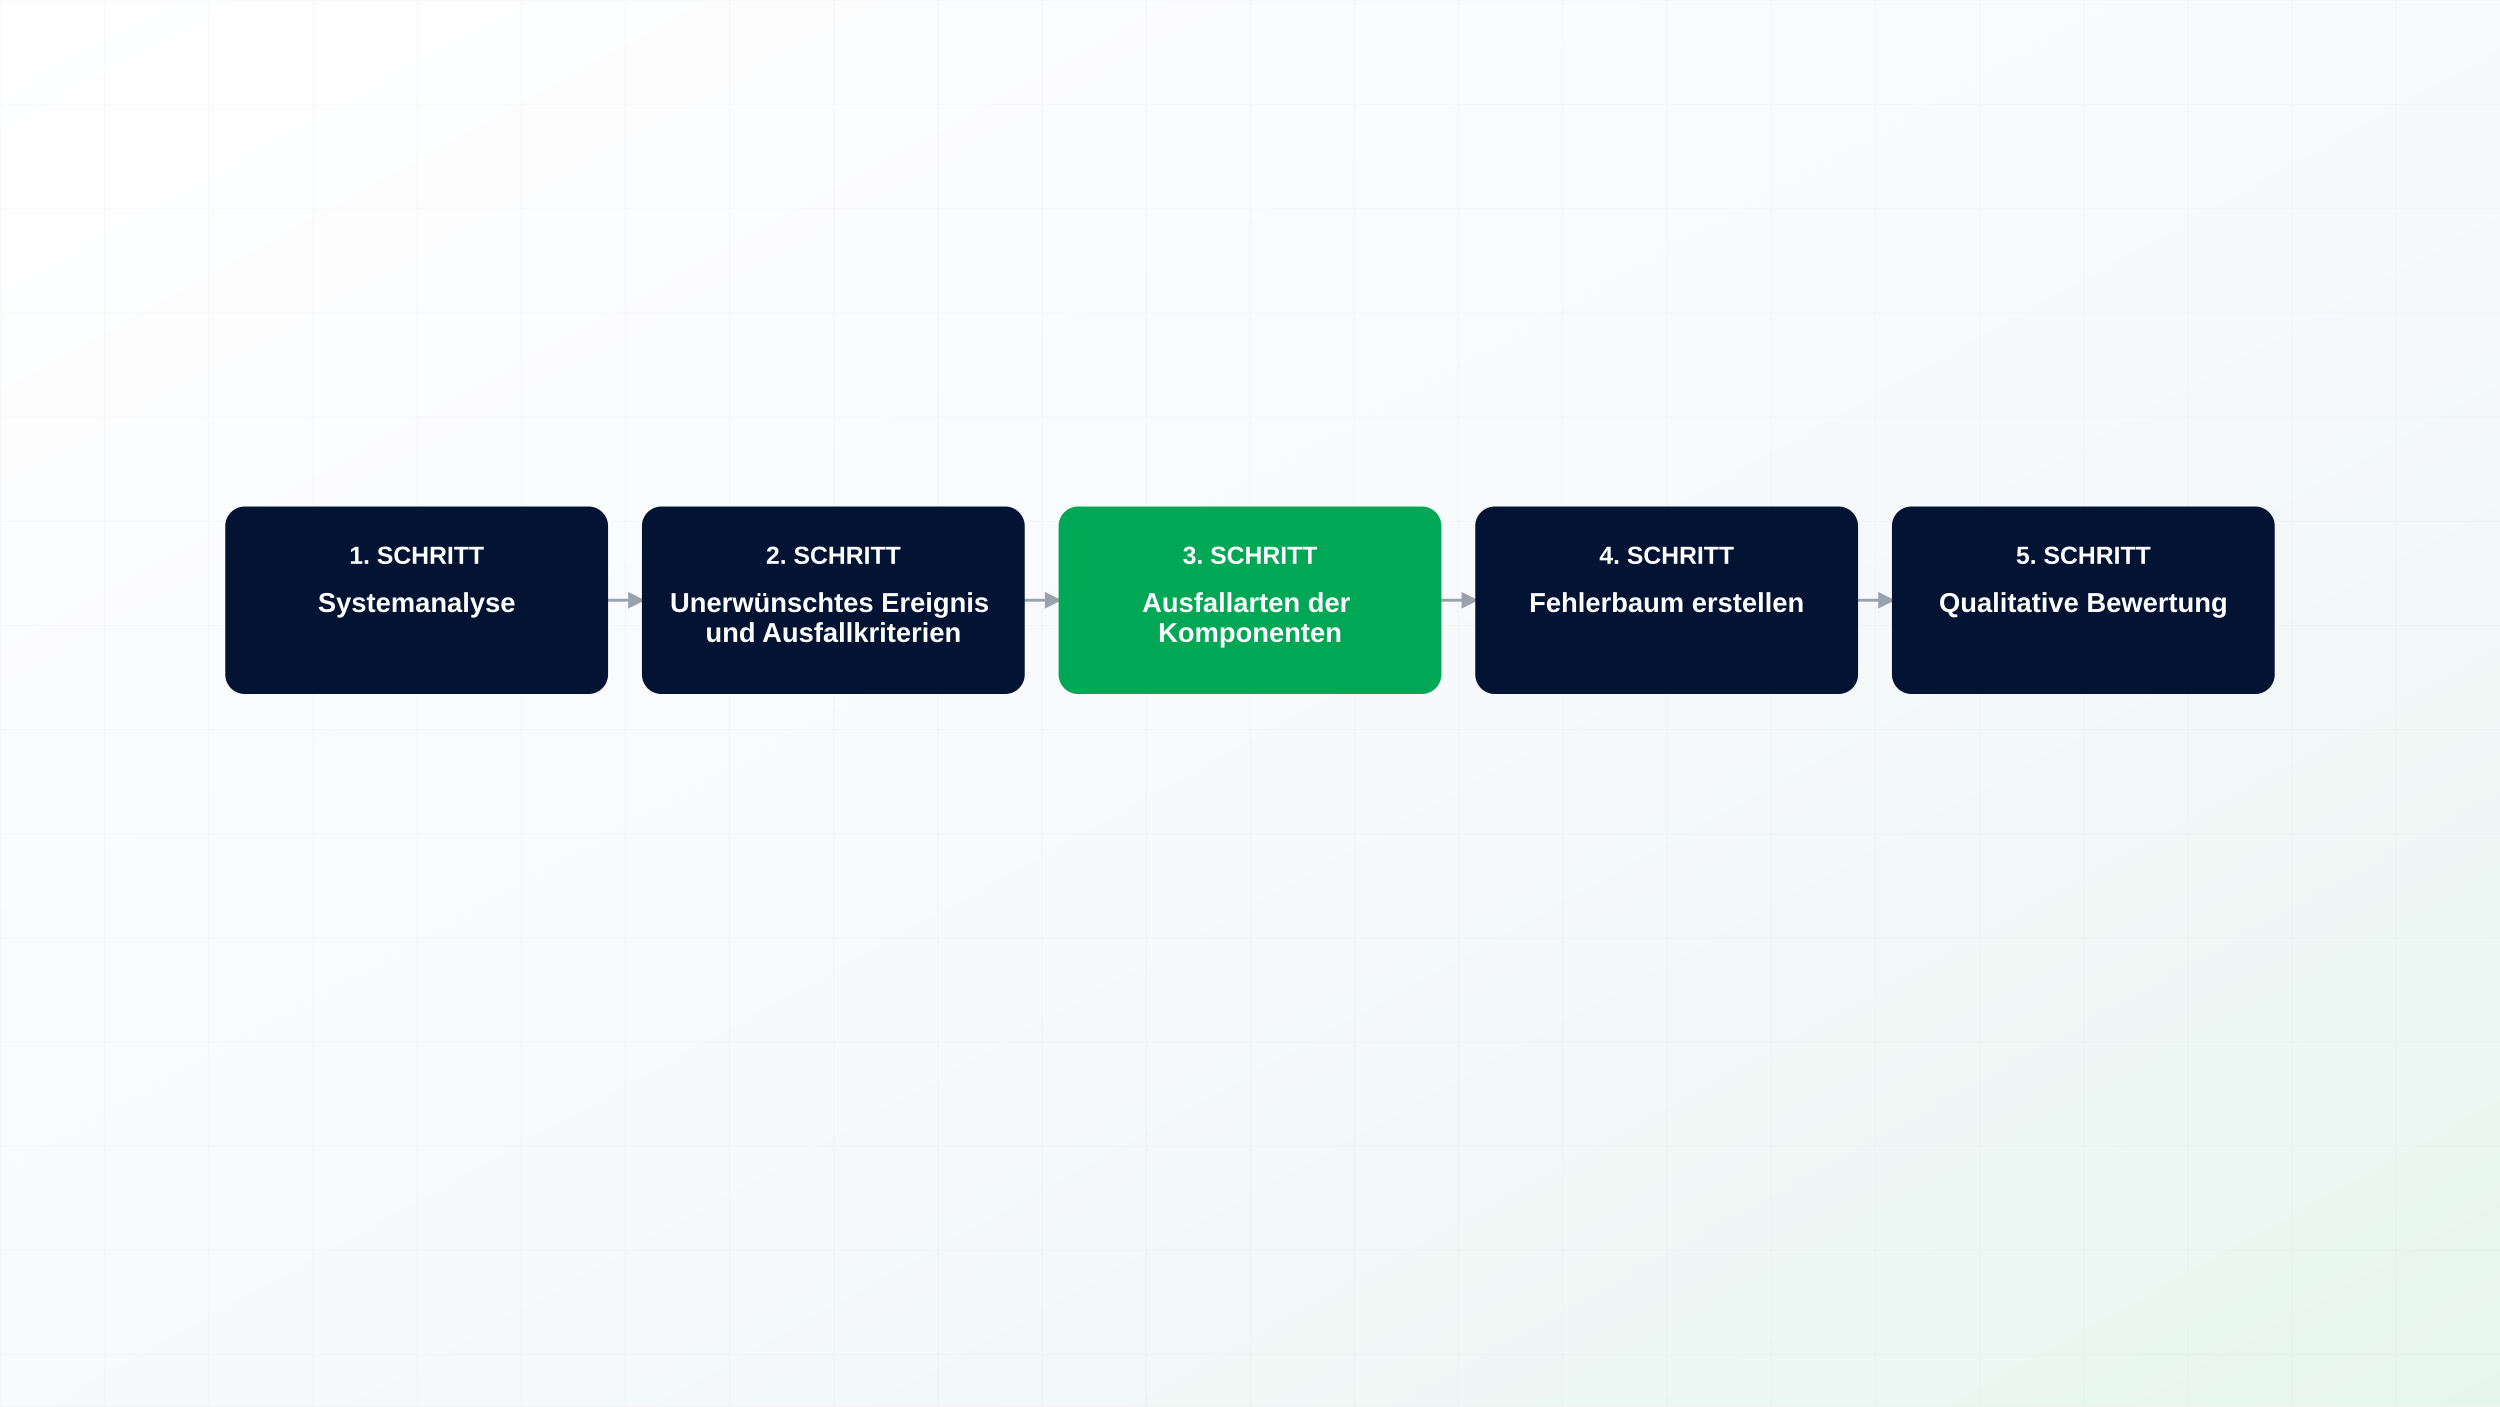
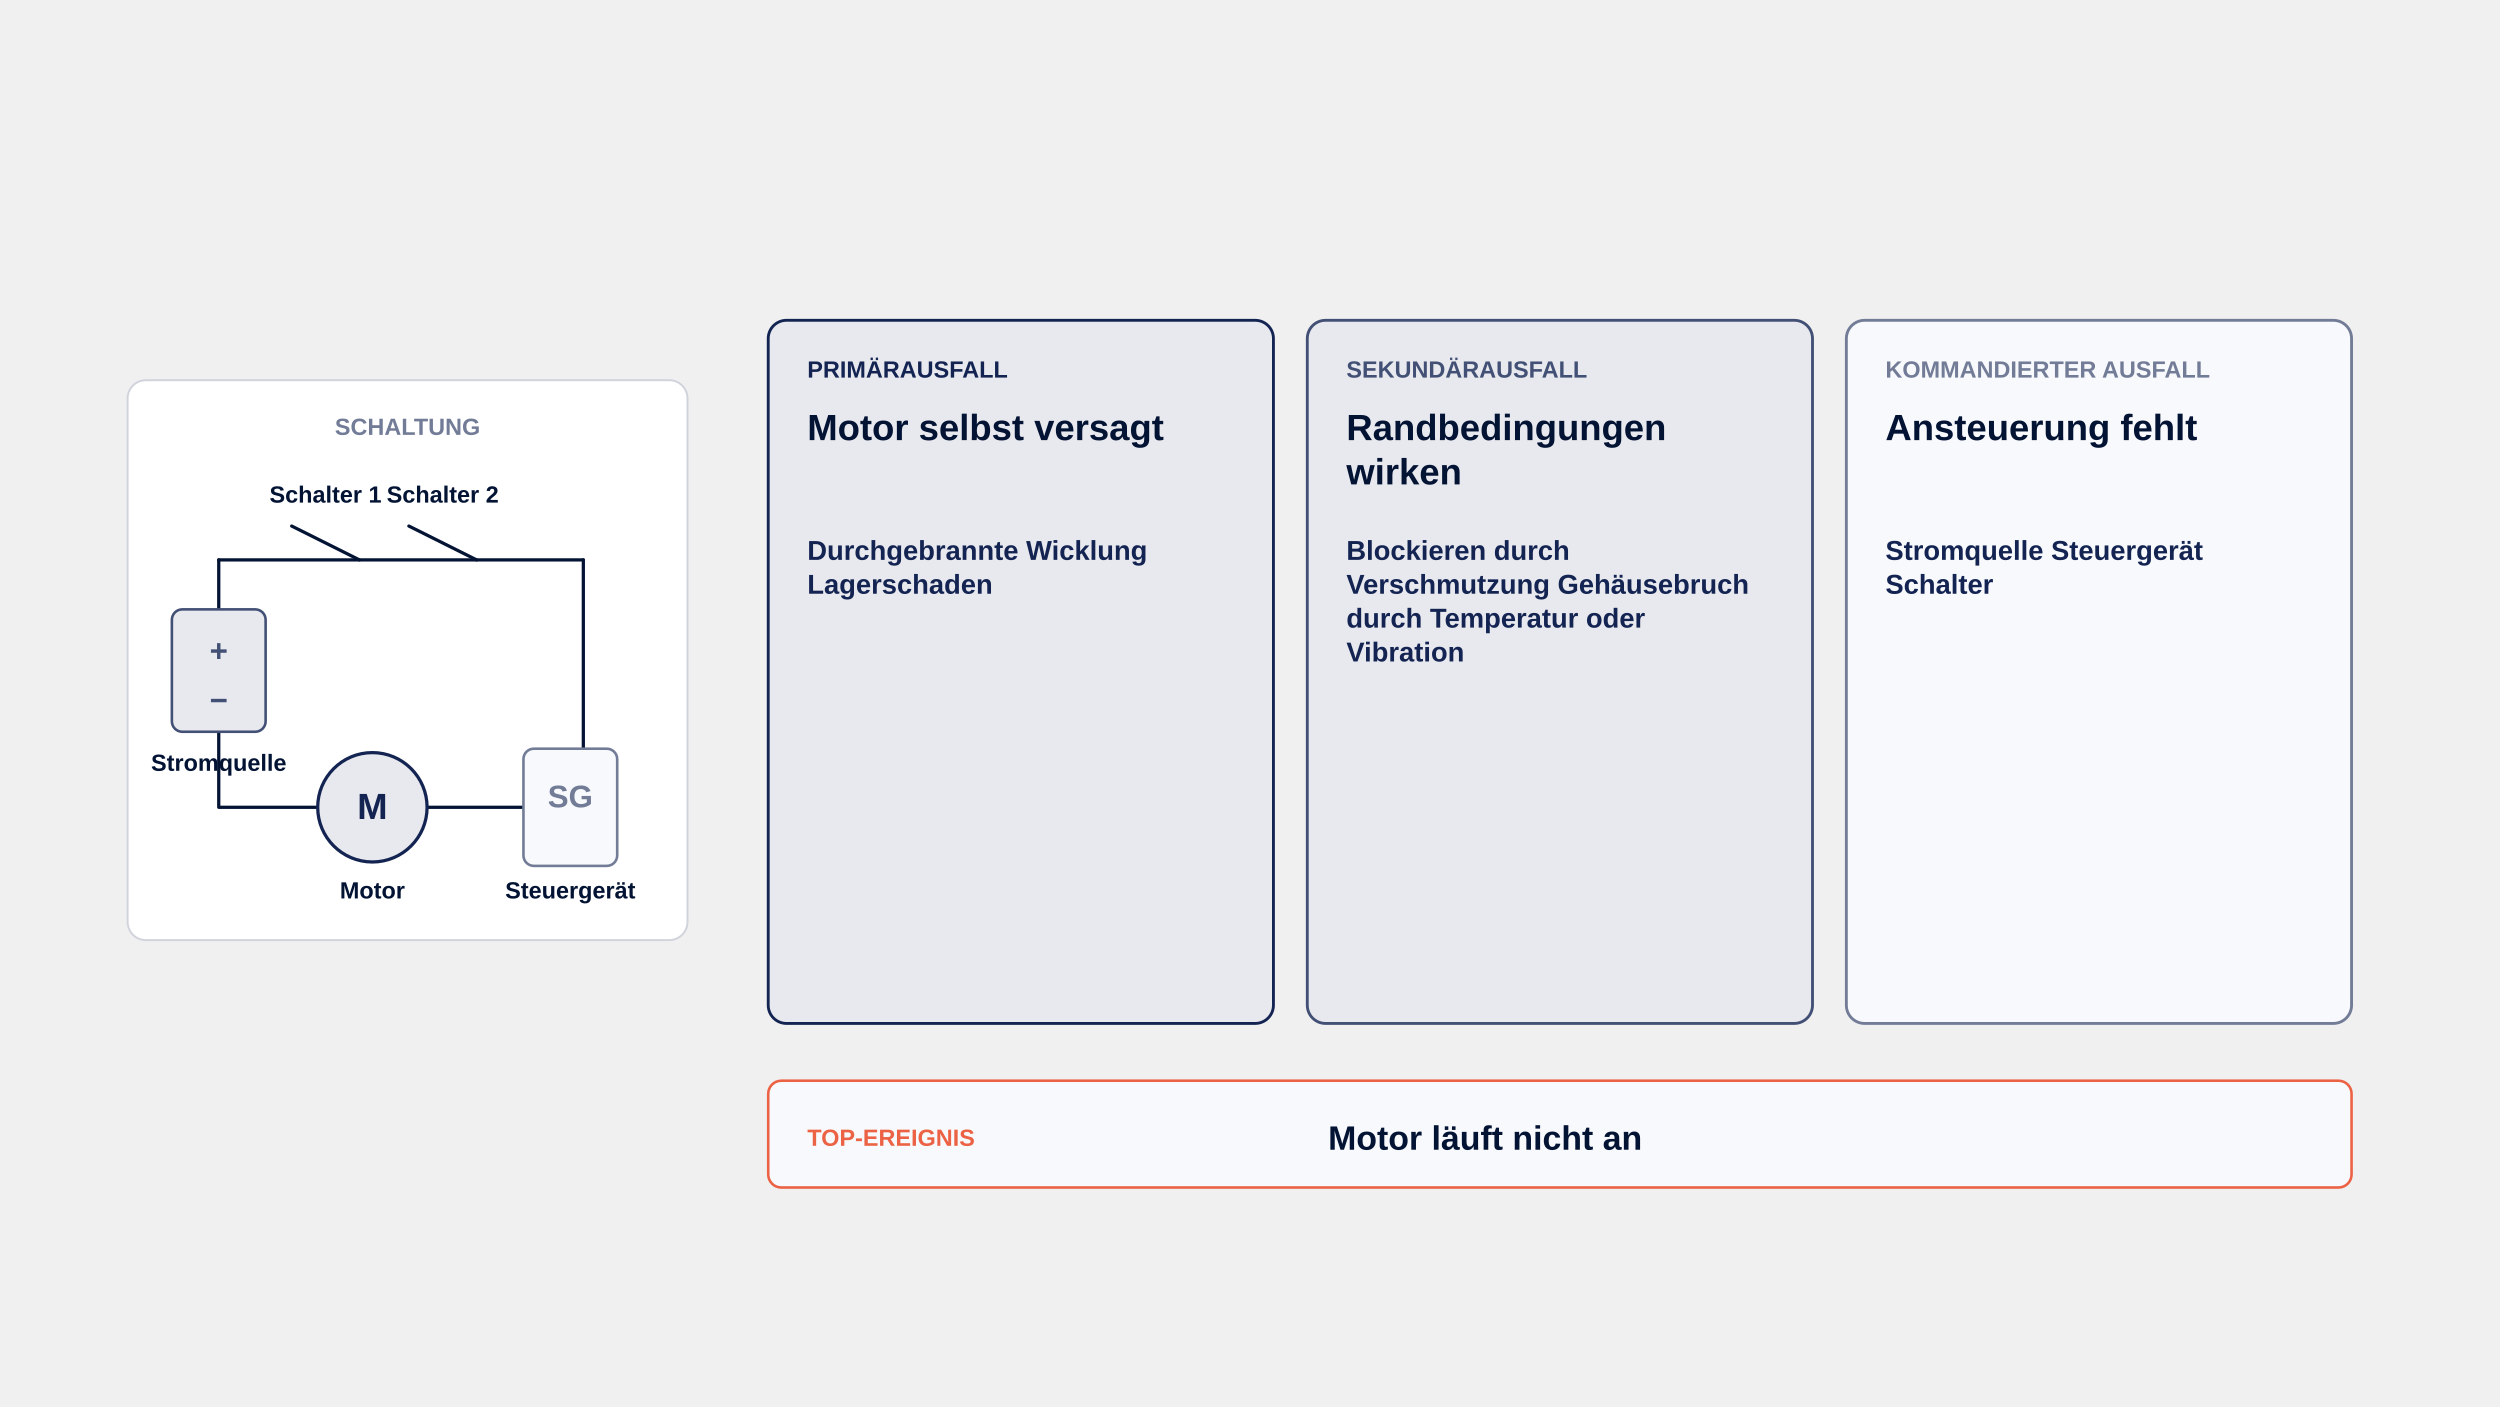
- <svg xmlns="http://www.w3.org/2000/svg" width="1920" height="1080" viewBox="0 0 1920 1080" role="img" aria-labelledby="accessible_title accessible_description" data-artifact-scope="full-slide" data-embedding-target="standalone-slide" data-scene-id="re2_ch3_fta_step3_focus" data-brand-profile="reltest-education">
+ <svg xmlns="http://www.w3.org/2000/svg" width="1920" height="1080" viewBox="0 0 1920 1080" role="img" aria-labelledby="accessible_title accessible_description" data-artifact-scope="content-svg" data-embedding-target="powerpoint-slide" data-scene-id="re2_ch3_fta_step3_focus" data-brand-profile="reltest-education">
  <defs>
-     <linearGradient id="backgroundGradient" x1="0" y1="0" x2="1" y2="1">
-       <stop offset="0%" stop-color="#FFFFFF" />
-       <stop offset="56%" stop-color="#F7F9FC" />
-       <stop offset="100%" stop-color="#E6F6EE" />
-     </linearGradient>
-     <pattern id="technicalGrid" width="80" height="80" patternUnits="userSpaceOnUse">
-       <path d="M80 0H0V80" fill="none" stroke="#031334" stroke-opacity=".035" stroke-width="1" />
-     </pattern>
-     <marker id="arrow_00A754" viewBox="0 0 12 12" refX="10" refY="6" markerWidth="7" markerHeight="7" orient="auto-start-reverse">
-       <path d="M1 1L11 6L1 11Z" fill="#00A754" />
+     <marker id="arrow_142452" viewBox="0 0 12 12" refX="10" refY="6" markerWidth="7" markerHeight="7" orient="auto-start-reverse">
+       <path d="M1 1L11 6L1 11Z" fill="#142452" />
    </marker>
    <marker id="arrow_031334" viewBox="0 0 12 12" refX="10" refY="6" markerWidth="7" markerHeight="7" orient="auto-start-reverse">
      <path d="M1 1L11 6L1 11Z" fill="#031334" />
    </marker>
    <marker id="arrow_EC6244" viewBox="0 0 12 12" refX="10" refY="6" markerWidth="7" markerHeight="7" orient="auto-start-reverse">
      <path d="M1 1L11 6L1 11Z" fill="#EC6244" />
    </marker>
-     <marker id="arrow_E9B400" viewBox="0 0 12 12" refX="10" refY="6" markerWidth="7" markerHeight="7" orient="auto-start-reverse">
-       <path d="M1 1L11 6L1 11Z" fill="#E9B400" />
+     <marker id="arrow_727C97" viewBox="0 0 12 12" refX="10" refY="6" markerWidth="7" markerHeight="7" orient="auto-start-reverse">
+       <path d="M1 1L11 6L1 11Z" fill="#727C97" />
    </marker>
-     <marker id="arrow_9AA1AE" viewBox="0 0 12 12" refX="10" refY="6" markerWidth="7" markerHeight="7" orient="auto-start-reverse">
-       <path d="M1 1L11 6L1 11Z" fill="#9AA1AE" />
+     <marker id="arrow_435075" viewBox="0 0 12 12" refX="10" refY="6" markerWidth="7" markerHeight="7" orient="auto-start-reverse">
+       <path d="M1 1L11 6L1 11Z" fill="#435075" />
    </marker>
  </defs>
  <style>text{font-family:"Archivo", Arial, Helvetica, sans-serif;letter-spacing:0}</style>
-   <rect width="1920" height="1080" fill="url(#backgroundGradient)" />
-   <rect width="1920" height="1080" fill="url(#technicalGrid)" />
  <g id="scene_content" data-qc-group="scene_content" data-qc-layer="content">
-     <g data-source-evidence="source_slide" data-source-reference="Quellfolie 32: 3. Schritt: Bestimmen der Ausfallarten der Komponenten">
-       <g id="process_32" data-anim-target="true" data-anim-label="FTA-Ablauf">
-         <path data-role="connector" d="M 466 461 L 494 461" fill="none" stroke="#9AA1AE" stroke-width="2.2" stroke-linecap="round" marker-end="url(#arrow_9AA1AE)" />
-         <path data-role="connector" d="M 786 461 L 814 461" fill="none" stroke="#9AA1AE" stroke-width="2.2" stroke-linecap="round" marker-end="url(#arrow_9AA1AE)" />
-         <path data-role="connector" d="M 1106 461 L 1134 461" fill="none" stroke="#9AA1AE" stroke-width="2.2" stroke-linecap="round" marker-end="url(#arrow_9AA1AE)" />
-         <path data-role="connector" d="M 1426 461 L 1454 461" fill="none" stroke="#9AA1AE" stroke-width="2.2" stroke-linecap="round" marker-end="url(#arrow_9AA1AE)" />
-         <rect data-qc-allow-overlap="true" x="174" y="390" width="292" height="142" rx="14" fill="#031334" stroke="#031334" stroke-width="2" />
-         <text data-qc-role="text" data-qc-layer="text" data-qc-allow-overlap="true" x="320" y="433" font-size="19" font-weight="800" fill="#FFFFFF" text-anchor="middle" data-qc-padding="0">1. SCHRITT</text>
-         <text data-qc-role="text" data-qc-layer="text" data-qc-allow-overlap="true" x="320" y="470" font-size="21" font-weight="720" fill="#FFFFFF" text-anchor="middle" data-qc-padding="0">
-           <tspan data-qc-role="text" data-qc-layer="text" data-qc-allow-overlap="true" x="320" dy="0">Systemanalyse</tspan>
+     <g data-source-evidence="source_slide" data-source-reference="Quellfolie 34: 3. Schritt: Bestimmen der Ausfallarten der Komponenten">
+       <g id="fta34_circuit" data-anim-target="true" data-anim-label="Motorschaltung">
+         <rect data-qc-allow-overlap="true" x="98" y="292" width="430" height="430" rx="14" fill="#FFFFFF" stroke="#D0D3DC" stroke-width="1.5" />
+         <text data-qc-role="text" data-qc-layer="text" data-qc-allow-overlap="true" x="313" y="334" font-size="18" font-weight="800" fill="#727C97" text-anchor="middle" data-qc-padding="0">SCHALTUNG</text>
+         <path data-role="connector" d="M 168 430 L 448 430" fill="none" stroke="#031334" stroke-width="2.5" stroke-linecap="round" />
+         <path data-role="connector" d="M 168 430 V 620 H 448 V 430" fill="none" stroke="#031334" stroke-width="2.5" stroke-linecap="round" stroke-linejoin="round" />
+         <path data-role="connector" d="M 224 404 L 276 430" fill="none" stroke="#031334" stroke-width="2.5" stroke-linecap="round" />
+         <path data-role="connector" d="M 314 404 L 366 430" fill="none" stroke="#031334" stroke-width="2.5" stroke-linecap="round" />
+         <text data-qc-role="text" data-qc-layer="text" data-qc-allow-overlap="true" x="250" y="386" font-size="18" font-weight="700" fill="#031334" text-anchor="middle" data-qc-padding="0">Schalter 1</text>
+         <text data-qc-role="text" data-qc-layer="text" data-qc-allow-overlap="true" x="340" y="386" font-size="18" font-weight="700" fill="#031334" text-anchor="middle" data-qc-padding="0">Schalter 2</text>
+         <rect data-qc-allow-overlap="true" x="132" y="468" width="72" height="94" rx="8" fill="#E8E9EE" stroke="#435075" stroke-width="2" />
+         <text data-qc-role="text" data-qc-layer="text" data-qc-allow-overlap="true" x="168" y="508" font-size="24" font-weight="800" fill="#435075" text-anchor="middle" data-qc-padding="0">+</text>
+         <text data-qc-role="text" data-qc-layer="text" data-qc-allow-overlap="true" x="168" y="546" font-size="24" font-weight="800" fill="#435075" text-anchor="middle" data-qc-padding="0">−</text>
+         <text data-qc-role="text" data-qc-layer="text" data-qc-allow-overlap="true" x="168" y="592" font-size="18" font-weight="700" fill="#031334" text-anchor="middle" data-qc-padding="0">Stromquelle</text>
+         <circle data-qc-allow-overlap="true" cx="286" cy="620" r="42" fill="#E8E9EE" stroke="#142452" stroke-width="2.5" />
+         <text data-qc-role="text" data-qc-layer="text" data-qc-allow-overlap="true" x="286" y="629" font-size="28" font-weight="820" fill="#142452" text-anchor="middle" data-qc-padding="0">M</text>
+         <text data-qc-role="text" data-qc-layer="text" data-qc-allow-overlap="true" x="286" y="690" font-size="18" font-weight="700" fill="#031334" text-anchor="middle" data-qc-padding="0">Motor</text>
+         <rect data-qc-allow-overlap="true" x="402" y="575" width="72" height="90" rx="8" fill="#F7F9FC" stroke="#727C97" stroke-width="2" />
+         <text data-qc-role="text" data-qc-layer="text" data-qc-allow-overlap="true" x="438" y="620" font-size="24" font-weight="820" fill="#727C97" text-anchor="middle" data-qc-padding="0">SG</text>
+         <text data-qc-role="text" data-qc-layer="text" data-qc-allow-overlap="true" x="438" y="690" font-size="18" font-weight="700" fill="#031334" text-anchor="middle" data-qc-padding="0">Steuergerät</text>
+       </g>
+       <g id="fta34_categories" data-anim-target="true" data-anim-label="Ausfallpfade">
+         <rect data-qc-allow-overlap="true" x="590" y="246" width="388" height="540" rx="14" fill="#E8E9EE" stroke="#142452" stroke-width="2.2" />
+         <text data-qc-role="text" data-qc-layer="text" data-qc-allow-overlap="true" x="620" y="290" font-size="18" font-weight="800" fill="#142452" text-anchor="start" data-qc-padding="0">PRIMÄRAUSFALL</text>
+         <text data-qc-role="text" data-qc-layer="text" data-qc-allow-overlap="true" x="620" y="338" font-size="28" font-weight="800" fill="#031334" text-anchor="start" data-qc-padding="0">
+           <tspan data-qc-role="text" data-qc-layer="text" data-qc-allow-overlap="true" x="620" dy="0">Motor selbst versagt</tspan>
        </text>
-         <rect data-qc-allow-overlap="true" x="494" y="390" width="292" height="142" rx="14" fill="#031334" stroke="#031334" stroke-width="2" />
-         <text data-qc-role="text" data-qc-layer="text" data-qc-allow-overlap="true" x="640" y="433" font-size="19" font-weight="800" fill="#FFFFFF" text-anchor="middle" data-qc-padding="0">2. SCHRITT</text>
-         <text data-qc-role="text" data-qc-layer="text" data-qc-allow-overlap="true" x="640" y="470" font-size="21" font-weight="720" fill="#FFFFFF" text-anchor="middle" data-qc-padding="0">
-           <tspan data-qc-role="text" data-qc-layer="text" data-qc-allow-overlap="true" x="640" dy="0">Unerwünschtes Ereignis</tspan>
-           <tspan data-qc-role="text" data-qc-layer="text" data-qc-allow-overlap="true" x="640" dy="23">und Ausfallkriterien</tspan>
+         <text data-qc-role="text" data-qc-layer="text" data-qc-allow-overlap="true" x="620" y="430" font-size="21" font-weight="610" fill="#142452" text-anchor="start" data-qc-padding="0">
+           <tspan data-qc-role="text" data-qc-layer="text" data-qc-allow-overlap="true" x="620" dy="0">Durchgebrannte Wicklung</tspan>
+           <tspan data-qc-role="text" data-qc-layer="text" data-qc-allow-overlap="true" x="620" dy="26">Lagerschaden</tspan>
        </text>
-         <rect data-qc-allow-overlap="true" x="814" y="390" width="292" height="142" rx="14" fill="#00A754" stroke="#00A754" stroke-width="2" />
-         <text data-qc-role="text" data-qc-layer="text" data-qc-allow-overlap="true" x="960" y="433" font-size="19" font-weight="800" fill="#FFFFFF" text-anchor="middle" data-qc-padding="0">3. SCHRITT</text>
-         <text data-qc-role="text" data-qc-layer="text" data-qc-allow-overlap="true" x="960" y="470" font-size="21" font-weight="720" fill="#FFFFFF" text-anchor="middle" data-qc-padding="0">
-           <tspan data-qc-role="text" data-qc-layer="text" data-qc-allow-overlap="true" x="960" dy="0">Ausfallarten der</tspan>
-           <tspan data-qc-role="text" data-qc-layer="text" data-qc-allow-overlap="true" x="960" dy="23">Komponenten</tspan>
+         <rect data-qc-allow-overlap="true" x="1004" y="246" width="388" height="540" rx="14" fill="#E8E9EE" stroke="#435075" stroke-width="2.2" />
+         <text data-qc-role="text" data-qc-layer="text" data-qc-allow-overlap="true" x="1034" y="290" font-size="18" font-weight="800" fill="#435075" text-anchor="start" data-qc-padding="0">SEKUNDÄRAUSFALL</text>
+         <text data-qc-role="text" data-qc-layer="text" data-qc-allow-overlap="true" x="1034" y="338" font-size="28" font-weight="800" fill="#031334" text-anchor="start" data-qc-padding="0">
+           <tspan data-qc-role="text" data-qc-layer="text" data-qc-allow-overlap="true" x="1034" dy="0">Randbedingungen</tspan>
+           <tspan data-qc-role="text" data-qc-layer="text" data-qc-allow-overlap="true" x="1034" dy="34">wirken</tspan>
        </text>
-         <rect data-qc-allow-overlap="true" x="1134" y="390" width="292" height="142" rx="14" fill="#031334" stroke="#031334" stroke-width="2" />
-         <text data-qc-role="text" data-qc-layer="text" data-qc-allow-overlap="true" x="1280" y="433" font-size="19" font-weight="800" fill="#FFFFFF" text-anchor="middle" data-qc-padding="0">4. SCHRITT</text>
-         <text data-qc-role="text" data-qc-layer="text" data-qc-allow-overlap="true" x="1280" y="470" font-size="21" font-weight="720" fill="#FFFFFF" text-anchor="middle" data-qc-padding="0">
-           <tspan data-qc-role="text" data-qc-layer="text" data-qc-allow-overlap="true" x="1280" dy="0">Fehlerbaum erstellen</tspan>
+         <text data-qc-role="text" data-qc-layer="text" data-qc-allow-overlap="true" x="1034" y="430" font-size="21" font-weight="610" fill="#142452" text-anchor="start" data-qc-padding="0">
+           <tspan data-qc-role="text" data-qc-layer="text" data-qc-allow-overlap="true" x="1034" dy="0">Blockieren durch</tspan>
+           <tspan data-qc-role="text" data-qc-layer="text" data-qc-allow-overlap="true" x="1034" dy="26">Verschmutzung Gehäusebruch</tspan>
+           <tspan data-qc-role="text" data-qc-layer="text" data-qc-allow-overlap="true" x="1034" dy="26">durch Temperatur oder</tspan>
+           <tspan data-qc-role="text" data-qc-layer="text" data-qc-allow-overlap="true" x="1034" dy="26">Vibration</tspan>
        </text>
-         <rect data-qc-allow-overlap="true" x="1454" y="390" width="292" height="142" rx="14" fill="#031334" stroke="#031334" stroke-width="2" />
-         <text data-qc-role="text" data-qc-layer="text" data-qc-allow-overlap="true" x="1600" y="433" font-size="19" font-weight="800" fill="#FFFFFF" text-anchor="middle" data-qc-padding="0">5. SCHRITT</text>
-         <text data-qc-role="text" data-qc-layer="text" data-qc-allow-overlap="true" x="1600" y="470" font-size="21" font-weight="720" fill="#FFFFFF" text-anchor="middle" data-qc-padding="0">
-           <tspan data-qc-role="text" data-qc-layer="text" data-qc-allow-overlap="true" x="1600" dy="0">Qualitative Bewertung</tspan>
+         <rect data-qc-allow-overlap="true" x="1418" y="246" width="388" height="540" rx="14" fill="#F7F9FC" stroke="#727C97" stroke-width="2.2" />
+         <text data-qc-role="text" data-qc-layer="text" data-qc-allow-overlap="true" x="1448" y="290" font-size="18" font-weight="800" fill="#727C97" text-anchor="start" data-qc-padding="0">KOMMANDIERTER AUSFALL</text>
+         <text data-qc-role="text" data-qc-layer="text" data-qc-allow-overlap="true" x="1448" y="338" font-size="28" font-weight="800" fill="#031334" text-anchor="start" data-qc-padding="0">
+           <tspan data-qc-role="text" data-qc-layer="text" data-qc-allow-overlap="true" x="1448" dy="0">Ansteuerung fehlt</tspan>
        </text>
+         <text data-qc-role="text" data-qc-layer="text" data-qc-allow-overlap="true" x="1448" y="430" font-size="21" font-weight="610" fill="#142452" text-anchor="start" data-qc-padding="0">
+           <tspan data-qc-role="text" data-qc-layer="text" data-qc-allow-overlap="true" x="1448" dy="0">Stromquelle Steuergerät</tspan>
+           <tspan data-qc-role="text" data-qc-layer="text" data-qc-allow-overlap="true" x="1448" dy="26">Schalter</tspan>
+         </text>
+       </g>
+       <g id="fta34_event" data-anim-target="true" data-anim-label="Unerwünschtes Ereignis">
+         <rect data-qc-allow-overlap="true" x="590" y="830" width="1216" height="82" rx="10" fill="#F7F9FC" stroke="#EC6244" stroke-width="2" />
+         <text data-qc-role="text" data-qc-layer="text" data-qc-allow-overlap="true" x="620" y="880" font-size="18" font-weight="820" fill="#EC6244" text-anchor="start" data-qc-padding="0">TOP-EREIGNIS</text>
+         <text data-qc-role="text" data-qc-layer="text" data-qc-allow-overlap="true" x="1020" y="883" font-size="26" font-weight="820" fill="#031334" text-anchor="start" data-qc-padding="0">Motor läuft nicht an</text>
      </g>
    </g>
  </g>
</svg>
